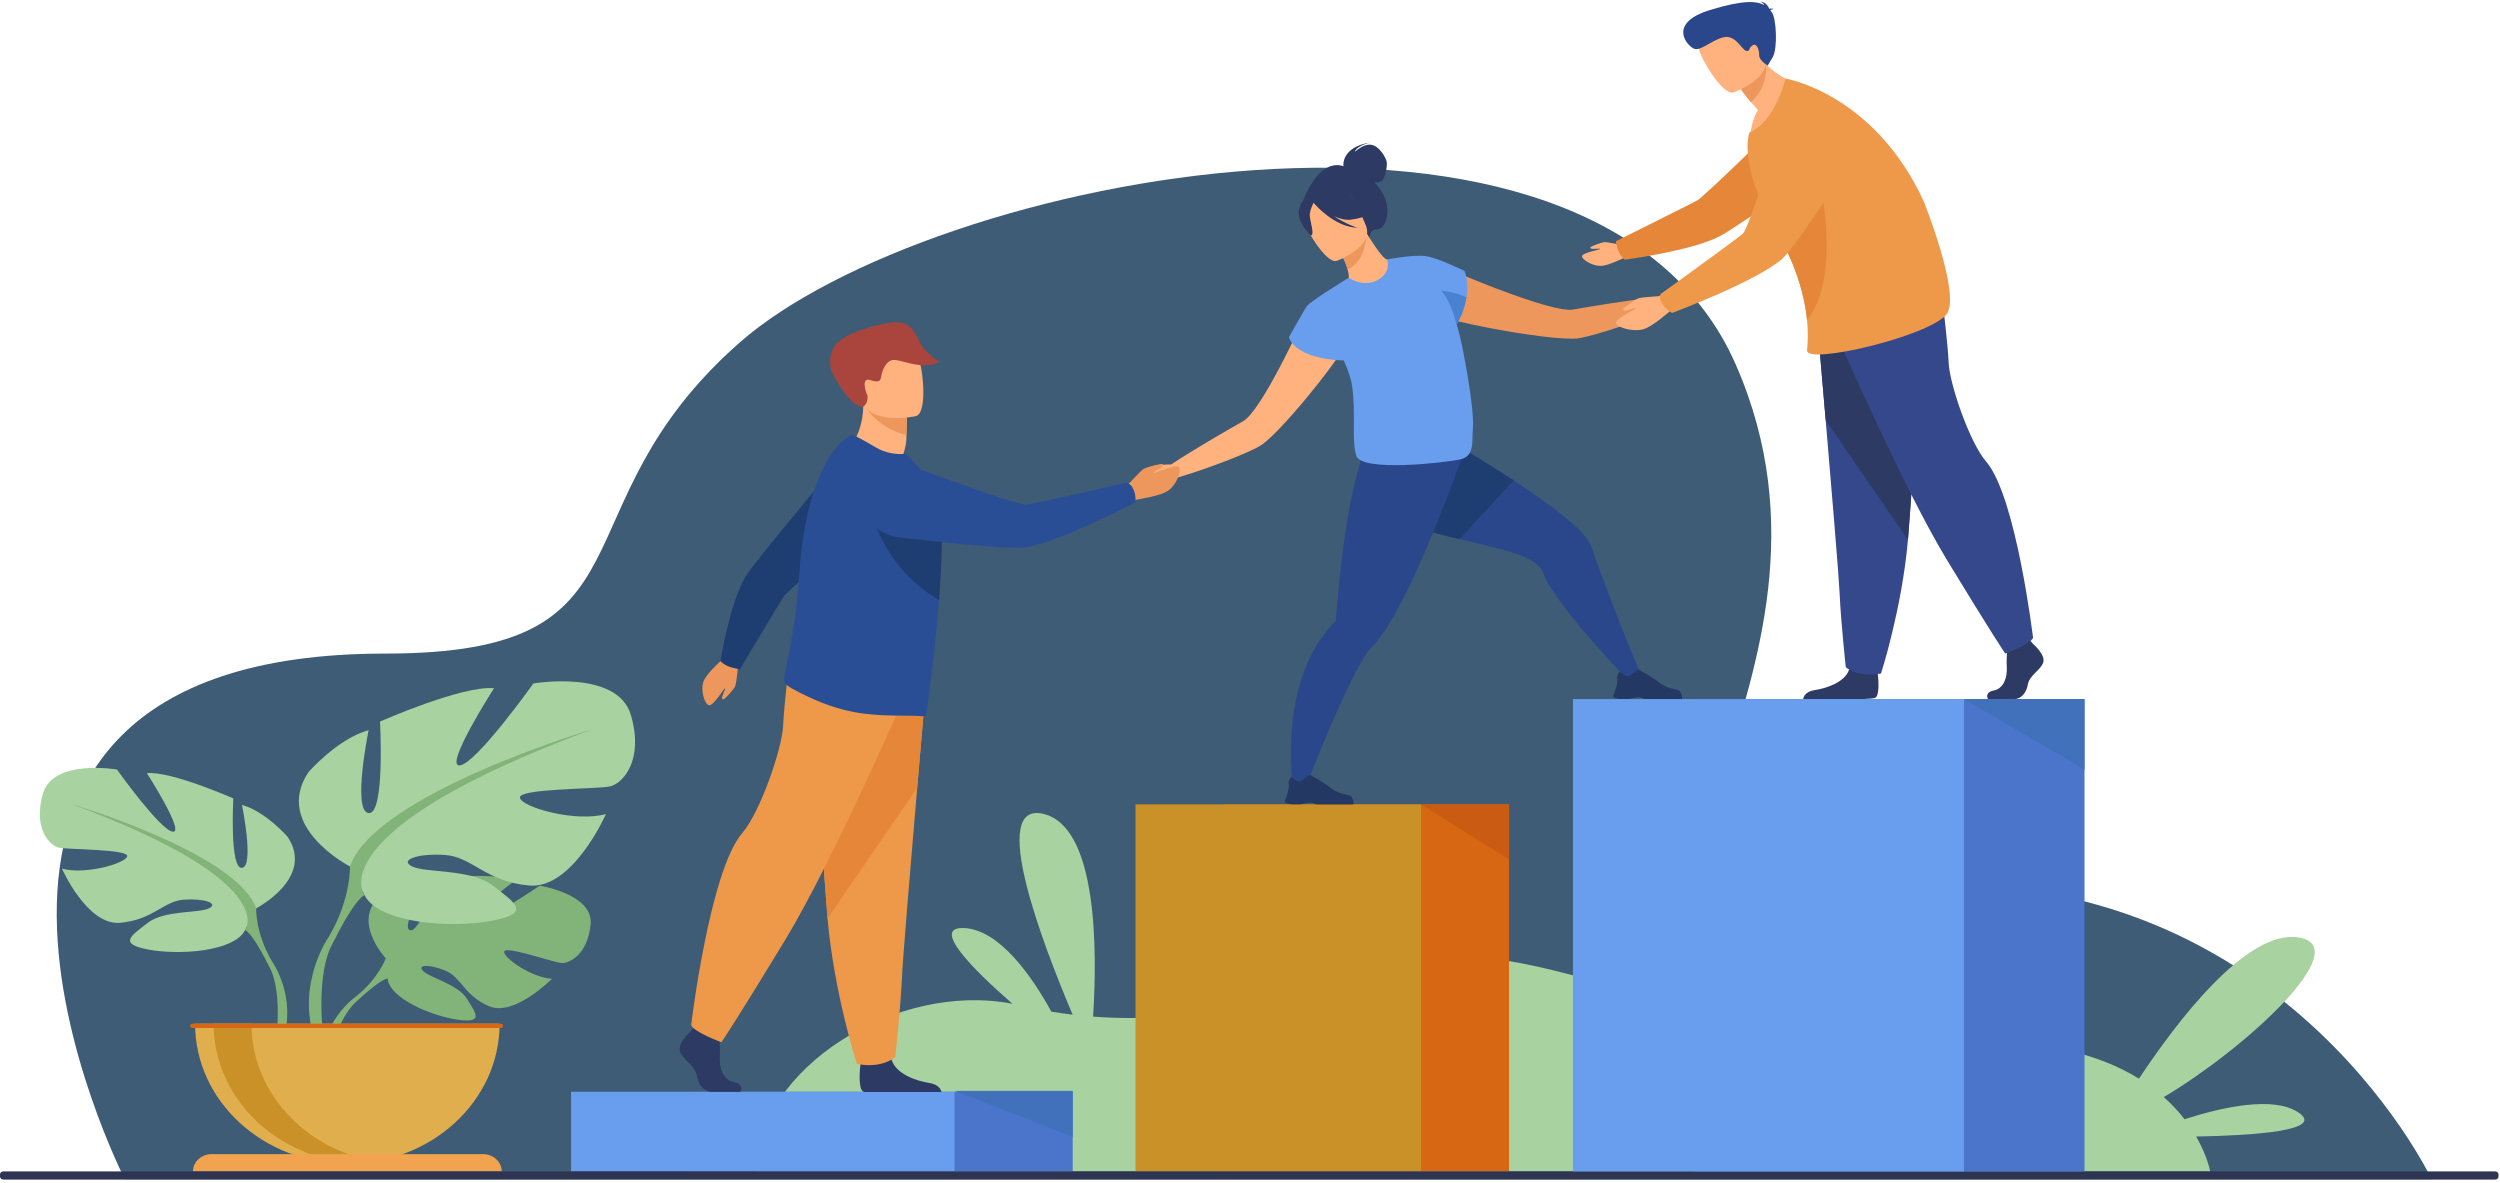
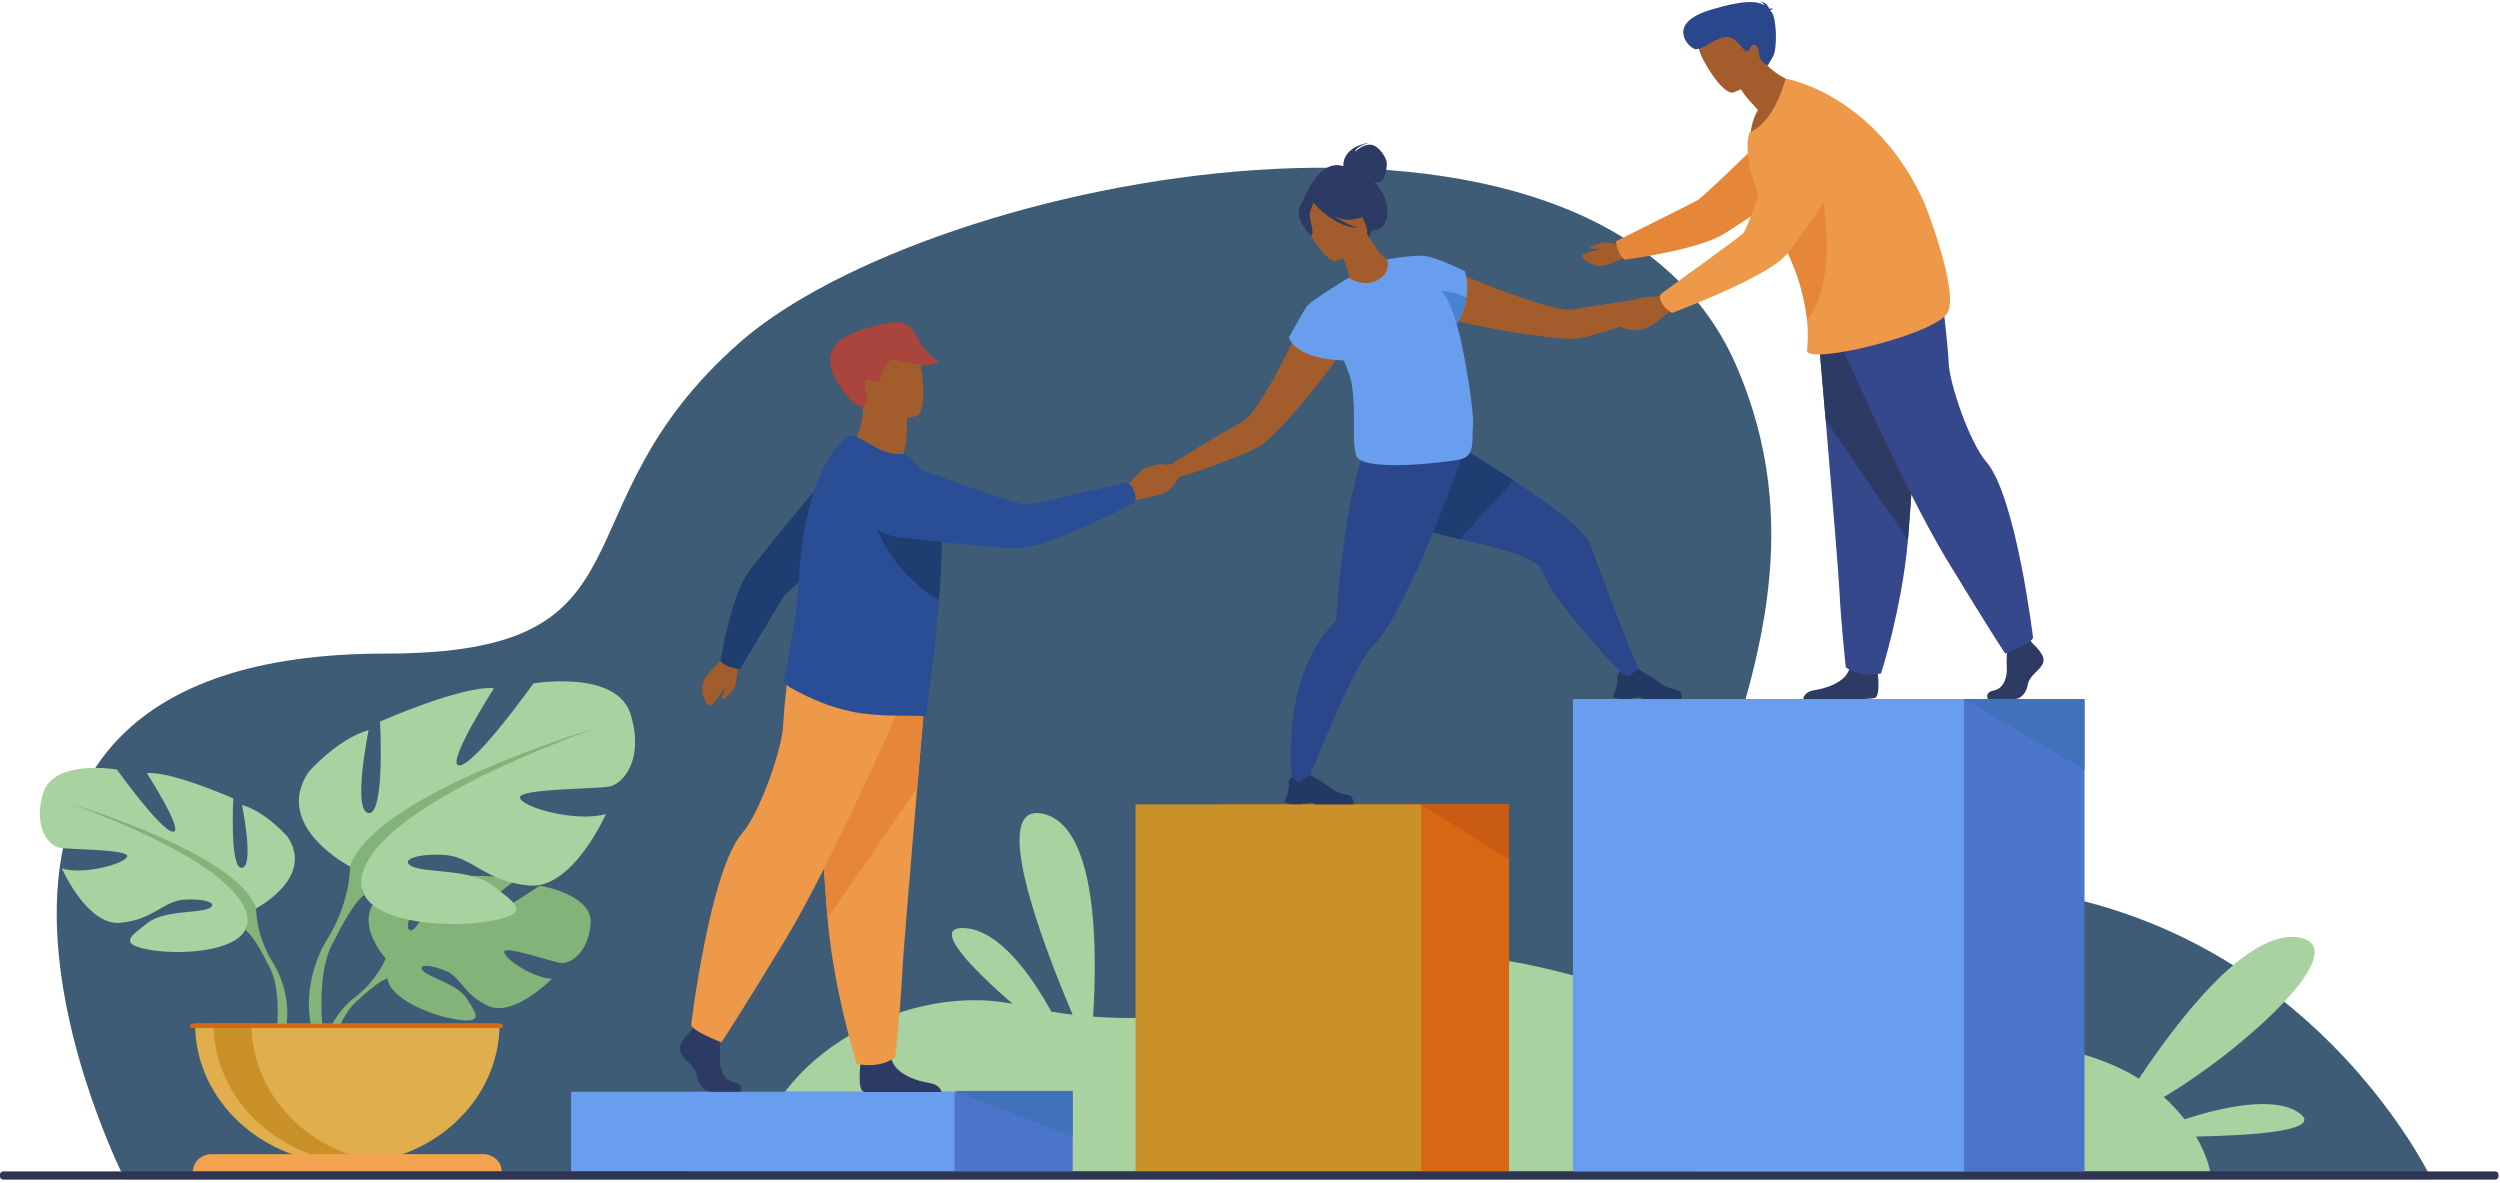
<svg xmlns="http://www.w3.org/2000/svg" width="609" height="288" viewBox="0 0 609 288" fill="none">
-   <path d="M30.402 287.26C30.402 287.26 -34.979 159.212 93.879 159.212C161.963 159.212 133.916 124.08 180.204 83.42C226.493 42.761 388.374 10.277 422.828 88.791C457.282 167.305 372.133 226.917 454.412 216.69C553.288 204.402 592.347 287.26 592.347 287.26H30.402Z" fill="#3E5C76" />
-   <path d="M559.926 271.013C553.824 266.912 541.356 269.682 532.155 272.643C530.779 270.867 529.114 269.035 527.097 267.246C546.918 255.503 574.297 230.459 559.787 228.338C547.173 226.496 530.148 249.039 521.052 262.76C511.604 256.915 497.128 252.619 475.026 254.11C417.666 257.977 372.855 223.948 339.823 235.298C313.561 244.321 289.492 249.377 266.28 247.65C267.279 232.054 267.497 201.435 254.182 198.259C240.663 195.034 253.923 229.808 261.291 247.171C259.564 246.967 257.838 246.724 256.118 246.442C251.344 237.789 243.48 226.464 234.847 226.077C226.715 225.711 236.75 235.893 246.626 244.519C218.24 239.037 184.568 260.259 184.01 285.35H538.393C538.393 285.35 537.766 281.687 534.986 276.859C548.683 276.612 566.552 275.468 559.926 271.013Z" fill="#A8D29F" />
+   <path d="M30.402 287.26C30.402 287.26 -34.979 159.212 93.879 159.212C161.963 159.212 133.916 124.08 180.204 83.42C226.493 42.761 388.374 10.277 422.828 88.791C457.282 167.305 372.133 226.917 454.412 216.69C553.288 204.402 592.347 287.26 592.347 287.26H30.402" fill="#3E5C76" />
+   <path d="M559.926 271.014C553.824 266.913 541.356 269.682 532.155 272.643C530.779 270.867 529.114 269.035 527.097 267.246C546.918 255.503 574.297 230.459 559.787 228.338C547.173 226.496 530.148 249.039 521.052 262.76C511.604 256.915 497.128 252.619 475.026 254.11C417.666 257.977 372.855 223.948 339.823 235.298C313.561 244.321 289.492 249.377 266.28 247.65C267.279 232.054 267.497 201.435 254.182 198.259C240.663 195.034 253.923 229.808 261.291 247.171C259.564 246.967 257.838 246.724 256.118 246.442C251.344 237.789 243.48 226.464 234.847 226.077C226.715 225.711 236.75 235.893 246.626 244.519C218.24 239.037 184.568 260.259 184.01 285.35H538.393C538.393 285.35 537.766 281.687 534.986 276.859C548.683 276.612 566.552 275.468 559.926 271.014" fill="#A8D29F" />
  <path d="M167.911 265.957V285.354H261.312V265.957H167.911Z" fill="#4A75CB" />
  <path d="M139.112 265.957V285.354H232.513V265.957H139.112Z" fill="#699DEE" />
  <path d="M298.056 285.35H367.605V195.947H298.056V285.35Z" fill="#D86713" />
  <path d="M276.614 285.35H346.16V195.947H276.614V285.35Z" fill="#C99127" />
  <path d="M346.16 195.947L367.605 209.371V195.947H346.16Z" fill="#C95C12" />
-   <path d="M131.471 215.75C131.471 215.75 118.464 224.645 115.928 224.105C113.392 223.567 125.434 214.504 125.434 214.504C120.902 212.5 106.817 213.757 106.817 213.757C106.817 213.757 102.125 227.672 99.811 226.575C97.498 225.477 104.649 214.448 104.649 214.448C99.602 214.167 93.412 217.615 93.412 217.615C84.939 223.769 93.969 233.46 93.969 233.46C93.969 233.46 92.23 238.248 86.879 242.611C86.879 242.611 79.236 247.809 78.705 257.098L80.092 257.211C80.092 257.211 82.292 248.56 86.288 244.47C86.443 244.321 86.669 244.108 86.948 243.851C87.599 243.296 88.055 242.879 88.361 242.57C90.35 240.811 93.099 238.574 94.423 238.357C94.423 238.357 94.356 238.133 94.366 237.744C94.384 237.94 94.403 238.142 94.423 238.357C94.876 243.253 105.207 247.531 111.562 248.409C117.918 249.29 115.953 246.886 113.763 243.325C111.573 239.763 104.643 238.167 103.062 236.527C101.481 234.887 104.75 234.883 108.58 236.491C112.408 238.099 112.933 242.389 119.076 245.095C125.218 247.799 134.461 238.425 134.461 238.425C129.565 238.197 122.575 233.307 122.827 231.812C123.08 230.314 134.694 234.392 136.68 234.587C138.665 234.783 143.182 232.511 143.881 225.158C144.58 217.803 131.471 215.75 131.471 215.75Z" fill="#82B378" />
-   <path d="M62.394 221.274C62.394 221.274 76.76 213.874 70.056 203.834C70.056 203.834 64.693 197.668 58.947 196.083C58.947 196.083 62.011 211.056 58.947 211.409C55.882 211.762 56.84 194.496 56.84 194.496C56.84 194.496 41.708 187.802 35.77 188.332C35.77 188.332 45.156 202.954 42.091 202.6C39.026 202.247 28.492 187.451 28.492 187.451C28.492 187.451 12.977 184.807 10.487 193.265C7.997 201.72 12.019 205.948 14.318 206.476C16.616 207.006 31.365 206.829 30.982 208.59C30.599 210.351 20.638 213.17 15.084 211.585C15.084 211.585 21.213 225.501 29.258 224.796C37.303 224.092 39.793 219.513 44.773 219.16C49.753 218.807 53.392 220.04 50.902 221.274C48.412 222.506 39.984 221.678 35.962 224.822C31.939 227.968 28.683 229.906 36.154 231.314C43.623 232.724 57.031 231.843 59.713 226.558C62.394 221.274 62.394 221.274 62.394 221.274Z" fill="#A8D29F" />
-   <path d="M66.225 234.132C62.203 227.262 62.395 221.274 62.395 221.274C57.798 207.884 17.574 195.906 17.574 195.906C68.715 214.931 59.713 226.558 59.713 226.558C61.091 227.298 63.158 230.822 64.592 233.528C64.796 233.988 65.12 234.626 65.6 235.491C65.795 235.881 65.95 236.202 66.058 236.425C68.691 242.483 67.296 252.948 67.296 252.948L68.892 253.342C72.429 242.796 66.225 234.132 66.225 234.132Z" fill="#82B378" />
-   <path d="M85.249 211.07C85.249 211.07 66.313 201.318 75.15 188.081C75.15 188.081 82.219 179.953 89.794 177.865C89.794 177.865 85.754 197.602 89.794 198.066C93.834 198.531 92.571 175.774 92.571 175.774C92.571 175.774 112.518 166.95 120.345 167.646C120.345 167.646 107.973 186.92 112.013 186.456C116.053 185.99 129.939 166.485 129.939 166.485C129.939 166.485 150.391 163.002 153.674 174.149C156.956 185.295 151.653 190.867 148.624 191.563C145.594 192.261 126.152 192.029 126.657 194.352C127.162 196.672 140.291 200.388 147.613 198.297C147.613 198.297 139.534 216.643 128.93 215.714C118.325 214.784 115.043 208.748 108.478 208.284C101.913 207.818 97.116 209.443 100.399 211.07C103.681 212.696 114.79 211.602 120.093 215.748C125.395 219.894 129.687 222.448 119.84 224.305C109.993 226.164 92.319 225.003 88.784 218.037C85.249 211.07 85.249 211.07 85.249 211.07Z" fill="#A8D29F" />
-   <path d="M144.331 177.631C144.331 177.631 91.309 193.422 85.249 211.07C85.249 211.07 85.502 218.964 80.199 228.021C80.199 228.021 72.022 239.441 76.684 253.342L78.788 252.823C78.788 252.823 76.949 239.029 80.42 231.042C80.562 230.748 80.767 230.325 81.024 229.81C81.657 228.67 82.084 227.83 82.353 227.223C84.243 223.658 86.968 219.011 88.784 218.037C88.784 218.037 76.917 202.711 144.331 177.631Z" fill="#82B378" />
+   <path d="M131.471 215.75C131.471 215.75 118.464 224.645 115.928 224.105C113.392 223.567 125.434 214.503 125.434 214.503C120.902 212.5 106.817 213.757 106.817 213.757C106.817 213.757 102.125 227.672 99.811 226.575C97.498 225.477 104.649 214.448 104.649 214.448C99.602 214.167 93.412 217.615 93.412 217.615C84.939 223.769 93.969 233.46 93.969 233.46C93.969 233.46 92.23 238.248 86.879 242.611C86.879 242.611 79.236 247.809 78.705 257.098L80.092 257.211C80.092 257.211 82.292 248.56 86.288 244.47C86.443 244.321 86.669 244.108 86.948 243.851C87.599 243.296 88.055 242.879 88.361 242.57C90.35 240.811 93.099 238.573 94.423 238.356C94.423 238.356 94.356 238.133 94.366 237.744C94.384 237.94 94.403 238.142 94.423 238.356C94.876 243.253 105.207 247.531 111.562 248.409C117.918 249.29 115.953 246.886 113.763 243.325C111.573 239.762 104.643 238.167 103.062 236.527C101.481 234.887 104.75 234.883 108.58 236.491C112.408 238.099 112.933 242.389 119.076 245.095C125.218 247.799 134.461 238.425 134.461 238.425C129.565 238.197 122.575 233.307 122.827 231.811C123.08 230.314 134.694 234.392 136.68 234.587C138.665 234.783 143.182 232.511 143.881 225.158C144.58 217.803 131.471 215.75 131.471 215.75Z" fill="#82B378" />
+   <path d="M62.394 221.274C62.394 221.274 76.76 213.874 70.056 203.834C70.056 203.834 64.693 197.668 58.947 196.083C58.947 196.083 62.011 211.055 58.947 211.409C55.882 211.762 56.84 194.496 56.84 194.496C56.84 194.496 41.708 187.802 35.77 188.332C35.77 188.332 45.156 202.953 42.091 202.6C39.026 202.247 28.492 187.451 28.492 187.451C28.492 187.451 12.977 184.807 10.487 193.265C7.997 201.72 12.019 205.948 14.318 206.476C16.616 207.006 31.365 206.829 30.982 208.59C30.599 210.351 20.638 213.17 15.084 211.585C15.084 211.585 21.213 225.5 29.258 224.796C37.303 224.092 39.793 219.513 44.773 219.16C49.753 218.807 53.392 220.04 50.902 221.274C48.412 222.506 39.984 221.678 35.962 224.822C31.939 227.968 28.683 229.906 36.154 231.314C43.623 232.724 57.031 231.843 59.713 226.558C62.394 221.274 62.394 221.274 62.394 221.274" fill="#A8D29F" />
+   <path d="M66.225 234.132C62.203 227.262 62.395 221.274 62.395 221.274C57.798 207.884 17.574 195.906 17.574 195.906C68.715 214.931 59.713 226.558 59.713 226.558C61.091 227.298 63.158 230.822 64.592 233.528C64.796 233.987 65.12 234.626 65.6 235.491C65.795 235.881 65.95 236.202 66.058 236.425C68.691 242.483 67.296 252.948 67.296 252.948L68.892 253.342C72.429 242.796 66.225 234.132 66.225 234.132" fill="#82B378" />
+   <path d="M85.249 211.07C85.249 211.07 66.313 201.318 75.15 188.081C75.15 188.081 82.219 179.953 89.794 177.865C89.794 177.865 85.754 197.602 89.794 198.065C93.834 198.531 92.571 175.774 92.571 175.774C92.571 175.774 112.518 166.95 120.345 167.646C120.345 167.646 107.973 186.92 112.013 186.456C116.053 185.99 129.939 166.485 129.939 166.485C129.939 166.485 150.391 163.002 153.674 174.149C156.956 185.294 151.653 190.867 148.624 191.563C145.594 192.261 126.152 192.029 126.657 194.352C127.162 196.672 140.291 200.388 147.613 198.297C147.613 198.297 139.534 216.643 128.93 215.714C118.325 214.784 115.043 208.748 108.478 208.284C101.913 207.818 97.116 209.443 100.399 211.07C103.681 212.695 114.79 211.602 120.093 215.748C125.395 219.893 129.687 222.448 119.84 224.305C109.993 226.164 92.319 225.003 88.784 218.037C85.249 211.07 85.249 211.07 85.249 211.07" fill="#A8D29F" />
+   <path d="M144.331 177.631C144.331 177.631 91.309 193.422 85.249 211.07C85.249 211.07 85.502 218.964 80.199 228.021C80.199 228.021 72.022 239.441 76.684 253.342L78.788 252.823C78.788 252.823 76.949 239.029 80.42 231.041C80.562 230.748 80.767 230.325 81.024 229.81C81.657 228.67 82.084 227.83 82.353 227.223C84.243 223.658 86.968 219.011 88.784 218.037C88.784 218.037 76.917 202.711 144.331 177.631Z" fill="#82B378" />
  <path d="M84.611 283.487C105.097 283.487 121.705 268.214 121.705 249.373H47.517C47.517 268.214 64.125 283.487 84.611 283.487Z" fill="#E1AE4D" />
-   <path d="M93.739 283.227C92.23 283.399 90.692 283.487 89.13 283.487C68.644 283.487 52.038 268.212 52.038 249.373H61.253C61.253 266.779 75.427 281.138 93.739 283.227Z" fill="#C99127" />
-   <path d="M117.641 281.14H51.581C49.054 281.14 47.005 283.025 47.005 285.35H122.217C122.217 283.025 120.168 281.14 117.641 281.14Z" fill="#F1A34F" />
+   <path d="M93.739 283.227C92.23 283.399 90.692 283.487 89.13 283.487C68.644 283.487 52.038 268.212 52.038 249.373H61.253C61.253 266.778 75.427 281.138 93.739 283.227" fill="#C99127" />
+   <path d="M117.641 281.141H51.581C49.054 281.141 47.005 283.025 47.005 285.35H122.217C122.217 283.025 120.168 281.141 117.641 281.141Z" fill="#F1A34F" />
  <path d="M121.98 249.373H46.867C46.552 249.373 46.298 249.607 46.298 249.896C46.298 250.185 46.552 250.419 46.867 250.419H121.98C122.294 250.419 122.548 250.185 122.548 249.896C122.548 249.607 122.294 249.373 121.98 249.373Z" fill="#D86713" />
-   <path d="M408.216 69.728C407.14 69.577 403.9 72.332 403.9 72.332C396.982 73.068 386.868 74.757 383.228 75.401C380.645 75.859 373.704 73.683 366.923 71.183C358.858 68.21 351.022 64.781 351.022 64.781C346.547 64.57 341.465 72.079 350.541 76.852C351.926 77.581 357.13 78.826 363.125 79.962C363.125 79.962 363.125 79.962 363.125 79.96C371.393 81.527 381.163 82.886 384.486 82.41C388.349 81.853 399.281 78.175 405.785 75.359C405.785 75.359 405.792 75.356 405.801 75.352C405.827 75.342 405.85 75.331 405.873 75.32C406.264 75.152 407.855 74.499 408.919 74.559C410.138 74.625 412.851 72.574 412.934 72.025C413.015 71.479 409.291 69.877 408.216 69.728Z" fill="#ED975D" />
-   <path d="M399.769 164.316L395.96 165.028C395.96 165.028 378.528 147.015 375.839 139.436C374.4 135.385 365.197 133.635 355.578 131.348C347.208 129.358 338.523 126.96 334.377 122.28C325.461 112.227 339.974 99.873 339.974 99.873C339.974 99.873 355.407 108.309 368.72 117.023C378.024 123.113 386.295 129.339 387.541 132.917C390.569 141.619 396.987 158.159 399.769 164.316Z" fill="#2B478B" />
-   <path d="M394.67 170.258H396.814C397.531 170.155 398.06 169.964 398.796 169.875C399.915 169.74 400.429 170.162 400.53 170.258C400.544 170.271 400.551 170.278 400.551 170.278H409.652C409.881 169.978 409.661 169.281 409.446 168.768C409.303 168.42 408.986 168.156 408.595 168.052C407.631 167.795 405.727 167.566 403.983 166.115C403.005 165.3 399.251 163.119 399.251 163.119L399.231 163.115C399.147 163.116 398.756 163.227 397.047 164.553C396.166 165.237 394.66 163.587 394.66 163.587C394.66 163.587 394.378 163.802 394.168 164.202C393.999 164.518 393.874 164.952 393.971 165.487C394.108 166.242 393.671 167.643 393.319 168.591C393.108 169.166 392.93 169.573 392.93 169.573C392.93 169.573 392.826 170.046 394.67 170.258Z" fill="#233862" />
+   <path d="M408.216 69.728C407.14 69.577 403.9 72.332 403.9 72.332C396.982 73.068 386.868 74.757 383.228 75.401C380.645 75.859 373.704 73.683 366.923 71.183C358.858 68.21 351.022 64.781 351.022 64.781C346.547 64.57 341.465 72.079 350.541 76.852C351.926 77.581 357.13 78.826 363.125 79.962C363.125 79.962 363.125 79.962 363.125 79.96C371.393 81.527 381.163 82.886 384.486 82.41C388.349 81.853 399.281 78.175 405.785 75.359C405.785 75.359 405.792 75.356 405.801 75.352C405.827 75.342 405.85 75.331 405.873 75.32C406.264 75.152 407.855 74.499 408.919 74.559C410.138 74.625 412.851 72.574 412.934 72.025C413.015 71.479 409.291 69.877 408.216 69.728" fill="#A35D2D" />
+   <path d="M399.769 164.316L395.96 165.028C395.96 165.028 378.528 147.015 375.839 139.436C374.4 135.385 365.197 133.635 355.578 131.348C347.208 129.358 338.523 126.96 334.377 122.28C325.461 112.227 339.974 99.873 339.974 99.873C339.974 99.873 355.407 108.309 368.72 117.023C378.024 123.113 386.295 129.339 387.541 132.917C390.569 141.619 396.987 158.159 399.769 164.316" fill="#2B478B" />
+   <path d="M394.67 170.258H396.814C397.531 170.155 398.06 169.964 398.796 169.875C399.915 169.74 400.429 170.162 400.53 170.258C400.544 170.271 400.551 170.278 400.551 170.278H409.652C409.881 169.978 409.661 169.281 409.446 168.768C409.303 168.42 408.986 168.156 408.595 168.052C407.631 167.795 405.727 167.566 403.983 166.115C403.005 165.3 399.251 163.119 399.251 163.119L399.231 163.115C399.147 163.116 398.756 163.227 397.047 164.553C396.166 165.237 394.66 163.587 394.66 163.587C394.66 163.587 394.378 163.802 394.168 164.202C393.999 164.518 393.874 164.952 393.971 165.487C394.108 166.242 393.671 167.643 393.319 168.591C393.108 169.166 392.93 169.573 392.93 169.573C392.93 169.573 392.826 170.046 394.67 170.258" fill="#233862" />
  <path d="M368.72 117.023L355.578 131.348C347.208 129.358 338.523 126.96 334.377 122.28C325.461 112.227 339.974 99.873 339.974 99.873C339.974 99.873 355.407 108.309 368.72 117.023Z" fill="#1E3D70" />
-   <path d="M356.779 109.541C356.779 109.541 355.719 112.613 353.994 117.235C351.813 123.08 348.566 131.402 345.043 139.119C344.269 140.815 343.48 142.482 342.687 144.087C339.756 150.026 336.759 155.117 334.118 157.704C329.372 162.355 317.838 192.254 317.838 192.254L314.963 191.523C314.963 191.523 310.955 165.992 325.151 151.463C325.303 151.308 325.421 151.129 325.438 150.921C325.44 150.919 325.44 150.917 325.44 150.915C325.63 148.765 326.305 139.134 327.776 129.376C328.137 126.981 328.546 124.581 329.004 122.281C329.034 122.134 329.064 121.988 329.094 121.843C331.252 111.208 333.32 106.478 335.989 104.098L355.618 109.237L356.779 109.541Z" fill="#2B478B" />
+   <path d="M356.779 109.541C356.779 109.541 355.719 112.613 353.994 117.235C351.813 123.08 348.566 131.402 345.043 139.119C344.269 140.815 343.48 142.482 342.687 144.087C339.756 150.026 336.759 155.117 334.118 157.704C329.372 162.355 317.838 192.254 317.838 192.254L314.963 191.523C314.963 191.523 310.955 165.992 325.151 151.463C325.303 151.308 325.421 151.129 325.438 150.921C325.44 150.919 325.44 150.917 325.44 150.915C325.63 148.765 326.305 139.134 327.776 129.376C328.137 126.981 328.546 124.581 329.004 122.281C329.034 122.134 329.064 121.988 329.094 121.843C331.252 111.208 333.32 106.478 335.989 104.098L355.618 109.237L356.779 109.541" fill="#2B478B" />
  <path d="M314.641 195.928H316.785C317.502 195.823 318.032 195.632 318.767 195.543C319.887 195.409 320.4 195.83 320.502 195.928C320.516 195.94 320.523 195.947 320.523 195.947H329.624C329.853 195.645 329.633 194.949 329.418 194.437C329.272 194.088 328.958 193.824 328.567 193.72C327.6 193.462 325.699 193.235 323.955 191.784C322.974 190.969 319.221 188.787 319.221 188.787L319.202 188.783C319.119 188.785 318.728 188.896 317.019 190.221C316.138 190.906 314.632 189.255 314.632 189.255C314.632 189.255 314.35 189.47 314.139 189.87C313.971 190.187 313.846 190.621 313.943 191.157C314.079 191.91 313.642 193.311 313.293 194.26C313.08 194.834 312.9 195.241 312.9 195.241C312.9 195.241 312.798 195.715 314.641 195.928Z" fill="#233862" />
-   <path d="M318.851 74.818C318.851 74.818 315.566 82.206 311.78 89.397C308.596 95.445 305.057 101.352 302.813 102.613C299.65 104.389 290.935 109.403 285.28 113.143C285.28 113.143 280.869 113.113 280.182 113.889C279.498 114.666 277.916 118.157 278.378 118.51C278.841 118.863 282.347 118.699 283.198 117.896C283.943 117.195 285.597 116.691 286.008 116.574C286.034 116.567 286.059 116.56 286.085 116.552C286.096 116.55 286.103 116.548 286.103 116.548V116.548C292.972 114.604 303.75 110.554 307.011 108.573C309.821 106.869 316.047 99.814 321.013 93.537C321.015 93.537 321.015 93.537 321.015 93.537C324.616 88.985 327.554 84.843 328.044 83.446C331.261 74.297 322.005 71.891 318.851 74.818Z" fill="#FFB27D" />
-   <path d="M336.026 45.843C335.637 45.322 335.242 44.861 334.851 44.446C335.336 44.456 335.861 44.412 336.299 44.246C337.453 43.808 337.978 40.443 337.804 39.443C337.631 38.445 336.03 35.559 334.055 35.272C332.08 34.983 330.04 36.999 330.04 36.999C330.406 35.544 333.745 34.704 333.745 34.704C326.865 35.872 327.216 40.092 327.262 40.483C320.965 38.418 317.266 49.328 317.266 49.328L333.583 58.172C333.583 58.172 333.625 55.762 335.181 55.917C337.61 56.16 339.631 50.676 336.026 45.843Z" fill="#2C3A64" />
-   <path d="M337.066 68.735C333.322 70.358 328.354 68.02 328.379 67.995C328.701 67.701 328.588 66.816 328.294 65.661C328 64.455 327.304 62.807 326.02 60.839C325.754 60.422 325.486 60.003 325.165 59.561L325.592 59.414L332.866 56.734C332.866 56.734 334.044 58.676 335.274 60.446C336.317 61.922 337.413 63.249 337.894 63.2C337.922 63.177 342.735 66.227 337.066 68.735Z" fill="#FFB27D" />
-   <path d="M332.866 57.398C332.679 59.782 331.798 64.087 328.294 65.661C328 64.455 327.304 62.807 326.02 60.839L332.866 57.398Z" fill="#ED975D" />
-   <path d="M325.595 63.556C325.595 63.556 335.066 60.122 332.649 54.732C330.234 49.34 329.83 45.267 323.682 47.232C317.535 49.196 317.287 51.695 317.618 53.675C317.949 55.653 323.069 64.308 325.595 63.556Z" fill="#FFB27D" />
-   <path d="M329.126 53.503C333.5 52.935 334.777 51.31 334.777 51.31C334.777 51.31 330.75 50.246 328.384 46.62C328.384 46.62 323.469 45.095 319.827 47.643C319.605 47.909 319.445 48.221 319.366 48.587C318.531 48.336 317.276 48.402 316.552 50.572C315.465 53.831 319.334 57.389 319.334 57.389C320.273 57.147 319.214 54.241 319.066 52.69C318.957 51.55 319.628 50.089 319.989 49.398C320.451 49.951 325.065 55.281 330.697 55.494C330.697 55.494 327.72 54.545 325.012 52.688C326.36 53.297 327.792 53.675 329.126 53.503Z" fill="#2C3A64" />
+   <path d="M318.851 74.818C318.851 74.818 315.566 82.206 311.78 89.397C308.596 95.445 305.057 101.352 302.813 102.613C299.65 104.389 290.935 109.403 285.28 113.143C285.28 113.143 280.869 113.113 280.182 113.889C279.498 114.666 277.916 118.157 278.378 118.51C278.841 118.863 282.347 118.699 283.198 117.896C283.943 117.195 285.597 116.691 286.008 116.574C286.034 116.567 286.059 116.56 286.085 116.552C286.096 116.55 286.103 116.548 286.103 116.548V116.548C292.972 114.604 303.75 110.554 307.011 108.573C309.821 106.869 316.047 99.814 321.013 93.537C321.015 93.537 321.015 93.537 321.015 93.537C324.616 88.985 327.554 84.843 328.044 83.446C331.261 74.297 322.005 71.891 318.851 74.818" fill="#A35D2D" />
+   <path d="M336.026 45.843C335.637 45.322 335.242 44.861 334.851 44.446C335.336 44.456 335.861 44.412 336.299 44.246C337.453 43.808 337.978 40.443 337.804 39.443C337.631 38.445 336.03 35.559 334.055 35.272C332.08 34.983 330.04 36.999 330.04 36.999C330.406 35.544 333.745 34.704 333.745 34.704C326.865 35.872 327.216 40.092 327.262 40.483C320.965 38.418 317.266 49.328 317.266 49.328L333.583 58.172C333.583 58.172 333.625 55.762 335.181 55.917C337.61 56.16 339.631 50.676 336.026 45.843" fill="#2C3A64" />
+   <path d="M337.066 68.735C333.322 70.358 328.354 68.02 328.379 67.995C328.701 67.701 328.588 66.816 328.294 65.661C328 64.455 327.304 62.807 326.02 60.839C325.754 60.422 325.486 60.003 325.165 59.561L325.592 59.414L332.866 56.734C332.866 56.734 334.044 58.676 335.274 60.446C336.317 61.922 337.413 63.249 337.894 63.2C337.922 63.177 342.735 66.227 337.066 68.735Z" fill="#A35D2D" />
+   <path d="M332.866 57.398C332.679 59.782 331.798 64.087 328.294 65.661C328 64.455 327.304 62.807 326.02 60.839L332.866 57.398Z" fill="#A35D2D" />
+   <path d="M325.595 63.556C325.595 63.556 335.066 60.122 332.649 54.732C330.234 49.34 329.83 45.267 323.682 47.232C317.535 49.196 317.287 51.695 317.618 53.675C317.949 55.653 323.069 64.308 325.595 63.556" fill="#A35D2D" />
+   <path d="M329.126 53.503C333.5 52.935 334.777 51.31 334.777 51.31C334.777 51.31 330.75 50.246 328.384 46.62C328.384 46.62 323.469 45.095 319.827 47.643C319.605 47.909 319.445 48.221 319.366 48.587C318.531 48.336 317.276 48.402 316.552 50.572C315.465 53.831 319.334 57.389 319.334 57.389C320.273 57.147 319.214 54.241 319.066 52.69C318.957 51.55 319.628 50.089 319.989 49.398C320.451 49.951 325.065 55.281 330.697 55.494C330.697 55.494 327.72 54.545 325.012 52.688C326.36 53.297 327.792 53.675 329.126 53.503" fill="#2C3A64" />
  <path d="M355.095 79.84C355.014 79.581 354.928 79.311 354.838 79.034C356.244 76.563 356.936 74.335 357.227 72.449C357.87 68.465 356.774 66.004 356.774 66.004C356.774 66.004 350.206 62.8 347.305 62.394C347.291 62.39 347.28 62.386 347.268 62.383C347.234 62.379 347.194 62.375 347.153 62.373C344.225 62.003 337.885 63.192 337.885 63.192C337.885 63.192 339.109 66.187 335.66 68.182C332.209 70.177 328.525 67.669 328.525 67.669C328.414 67.74 328.296 67.814 328.176 67.895L328.174 67.893C328.174 67.893 319.098 73.402 318.284 74.659C317.468 75.918 313.978 82.15 313.978 82.15C313.978 82.15 315.085 87.381 327.346 87.819C328.354 90.067 329.127 92.26 329.376 94.09C330.35 101.192 329.219 106.793 330.355 110.938C331.49 115.084 351.947 112.72 355.652 111.922C359.357 111.125 358.522 107.486 358.809 103.953C359.168 99.512 356.302 83.758 355.095 79.84Z" fill="#699DEE" />
-   <path d="M357.227 72.449C356.934 74.342 356.24 76.58 354.822 79.064C354.5 77.76 353.191 72.989 351.078 70.826C351.078 70.826 354.635 71.12 357.227 72.449Z" fill="#4A82D3" />
-   <path d="M273.931 118.991C273.931 118.991 277.742 114.743 278.564 114.241C279.385 113.739 282.983 112.859 283.189 113.036C283.395 113.214 283.404 113.47 282.958 113.832C282.514 114.195 280.809 115.108 281.052 115.211C281.297 115.315 286.432 112.963 287.174 113.754C287.914 114.545 286.753 117.81 284.773 119.375C282.796 120.94 276.887 121.608 276.517 121.826C273.364 123.679 273.931 118.991 273.931 118.991Z" fill="#ED975D" />
-   <path d="M206.829 109.183C206.829 109.183 212.306 115.157 219.277 112.658C219.277 112.658 220.778 109.322 220.798 106.861C220.801 106.559 220.805 106.265 220.81 105.986C220.847 103.217 220.949 101.662 220.949 101.662C220.949 101.662 220.946 101.662 220.942 101.662C220.625 101.541 210.282 97.635 210.291 97.959C210.469 105.45 206.829 109.183 206.829 109.183Z" fill="#FFB27D" />
-   <path d="M211.33 99.746C212.327 101.445 215.75 104.772 220.81 105.986C220.847 103.217 220.949 101.662 220.949 101.662C220.949 101.662 220.946 101.662 220.942 101.662C220.655 101.592 211.034 99.244 211.33 99.746Z" fill="#ED975D" />
-   <path d="M223.116 101.375C223.116 101.375 211.485 103.889 209.893 97.204C208.302 90.518 205.728 86.341 213.087 84.454C220.447 82.565 222.501 84.824 223.622 86.936C224.744 89.051 226.099 100.55 223.116 101.375Z" fill="#FFB27D" />
-   <path d="M210.291 99.027C210.132 99.12 207.629 99.826 202.89 91.144C202.145 89.78 201.639 86.832 203.374 84.226C205.108 81.621 211.258 79.572 216.367 78.681C221.476 77.79 222.702 80.434 223.905 83.091C225.167 85.879 228.815 88.176 228.815 88.176C224.411 90.44 219.103 87.202 217.264 87.734C215.426 88.268 214.778 90.931 214.639 91.786C214.501 92.639 214.29 93.35 211.977 92.586C209.667 91.824 210.932 95.6 211.302 96.321C211.302 96.321 211.617 98.244 210.291 99.027Z" fill="#A9453D" />
-   <path d="M180.33 265.957H173.288C171.812 265.957 170.171 264.579 169.761 262.058C169.35 259.534 166.315 258.157 165.658 256.092C165.001 254.029 168.367 251.121 168.367 251.121L168.929 250.447L169.514 249.745L175.093 250.968C175.093 250.968 175.23 252.206 175.316 253.784C175.376 254.922 175.409 256.239 175.339 257.392C175.175 260.146 176.166 263.109 178.791 263.645C181.417 264.181 180.33 265.957 180.33 265.957Z" fill="#2C3A64" />
-   <path d="M229.356 266.019H210.689C210.511 265.987 210.375 265.951 210.294 265.911C209.047 265.319 209.438 260.801 209.586 259.406C209.616 259.146 209.637 258.995 209.637 258.995C209.637 258.995 216.201 254.024 217.103 257.832C217.133 257.949 217.165 258.066 217.2 258.181V258.183C218.34 261.744 223.433 263.362 226.377 263.813C228.625 264.16 229.208 265.4 229.356 266.019Z" fill="#2C3A64" />
-   <path d="M225.595 166.738C225.595 166.738 224.598 178.177 223.426 191.927C221.832 210.607 219.917 233.551 219.73 237.897C219.401 245.444 218.088 257.517 218.088 257.517C218.088 257.517 214.97 260.387 208.732 259.176C208.732 259.176 203.175 241.943 201.588 223.707C201.563 223.407 201.537 223.107 201.514 222.805C200.036 204.242 197.74 165.153 197.74 165.153L225.595 166.738Z" fill="#EE9849" />
-   <path d="M225.595 166.738C225.595 166.738 224.598 178.177 223.426 191.927L201.588 223.707C201.563 223.407 201.537 223.107 201.514 222.805C200.036 204.242 197.74 165.153 197.74 165.153L225.595 166.738Z" fill="#E58638" />
-   <path d="M221.041 168.097C221.041 168.097 203.073 209.524 191.257 228.993C179.443 248.462 175.75 253.895 175.75 253.895C175.75 253.895 168.981 251.406 168.366 249.707C168.366 249.707 172.884 212.121 180.796 202.96C185.267 197.783 190.519 182.246 190.766 176.812C191.012 171.379 192.365 160.626 192.365 160.626L221.041 168.097Z" fill="#EE9849" />
-   <path d="M179.9 161.197C179.9 161.197 179.435 166.371 179.094 167.166C178.753 167.96 176.481 170.423 176.218 170.387C175.955 170.352 175.798 170.158 175.931 169.657C176.064 169.156 176.848 167.607 176.6 167.647C176.351 167.687 173.751 172.049 172.716 171.803C171.68 171.558 170.667 168.456 171.283 166.265C171.9 164.075 176.082 160.635 176.242 160.282C177.596 157.289 179.9 161.197 179.9 161.197Z" fill="#ED975D" />
-   <path d="M177.972 162.51C179.961 163.097 180.28 162.964 180.28 162.964C180.28 162.964 189.959 146.755 190.94 145.271C191.92 143.788 211.494 127.095 211.494 127.095L206.463 109.845C206.463 109.845 184.202 136.357 181.798 140.162C177.826 146.448 175.498 161.049 175.498 161.049C175.498 161.049 176.41 162.048 177.972 162.51Z" fill="#1E3D70" />
-   <path d="M229.388 133.867C229.319 137.41 229.095 141.392 228.792 145.437C228.773 145.677 228.755 145.917 228.736 146.157C228.544 148.662 228.334 151.174 228.093 153.623C227.998 154.605 227.894 155.576 227.788 156.529L227.772 156.658C227.765 157.015 227.716 157.402 227.674 157.755C226.691 166.928 225.662 174.176 225.473 174.287C225.244 174.427 224.987 174.497 224.707 174.466C222.091 174.163 214.285 174.71 207.897 173.431C202.506 172.385 197.862 170.403 192.943 167.729C192.291 167.374 190.801 166.433 190.924 165.731C191.042 164.959 191.261 163.843 191.541 162.44C192.51 157.56 194.182 149.167 194.754 139.344C194.865 137.514 195.027 135.707 195.237 133.93C195.785 129.302 196.664 124.906 197.844 121C200.034 113.746 203.253 108.19 207.292 106.016C207.819 105.746 210.659 107.407 213.266 108.945C215.676 110.366 218.21 110.759 220.676 110.56L222.845 112.768C225.475 115.577 228.273 119.318 229.037 124.636C229.095 125.028 229.143 125.446 229.185 125.89C229.395 128.055 229.448 130.797 229.388 133.867Z" fill="#2A4E96" />
+   <path d="M357.227 72.449C356.934 74.342 356.24 76.58 354.822 79.064C354.5 77.76 353.191 72.989 351.078 70.826C351.078 70.826 354.635 71.119 357.227 72.449Z" fill="#4A82D3" />
+   <path d="M273.931 118.991C273.931 118.991 277.742 114.743 278.564 114.241C279.385 113.739 282.983 112.859 283.189 113.036C283.395 113.214 283.404 113.47 282.958 113.832C282.514 114.195 280.809 115.108 281.052 115.211C281.297 115.315 286.432 112.963 287.174 113.754C287.914 114.545 286.753 117.81 284.773 119.375C282.796 120.94 276.887 121.608 276.517 121.826C273.364 123.679 273.931 118.991 273.931 118.991" fill="#A35D2D" />
+   <path d="M206.829 109.183C206.829 109.183 212.306 115.157 219.277 112.658C219.277 112.658 220.778 109.322 220.798 106.861C220.801 106.559 220.805 106.265 220.81 105.986C220.847 103.217 220.949 101.662 220.949 101.662C220.949 101.662 220.946 101.662 220.942 101.662C220.625 101.541 210.282 97.635 210.291 97.959C210.469 105.45 206.829 109.183 206.829 109.183Z" fill="#A35D2D" />
+   <path d="M211.33 99.746C212.327 101.445 215.75 104.772 220.81 105.986C220.847 103.217 220.949 101.662 220.949 101.662C220.949 101.662 220.946 101.662 220.942 101.662C220.655 101.592 211.034 99.244 211.33 99.746Z" fill="#A35D2D" />
+   <path d="M223.116 101.375C223.116 101.375 211.485 103.889 209.893 97.204C208.302 90.518 205.728 86.341 213.087 84.454C220.447 82.565 222.501 84.824 223.622 86.936C224.744 89.051 226.099 100.55 223.116 101.375Z" fill="#A35D2D" />
+   <path d="M210.291 99.027C210.132 99.12 207.629 99.826 202.89 91.144C202.145 89.78 201.639 86.832 203.374 84.226C205.108 81.621 211.258 79.572 216.367 78.681C221.476 77.79 222.702 80.434 223.905 83.091C225.167 85.879 228.815 88.176 228.815 88.176C224.411 90.44 219.103 87.202 217.264 87.734C215.426 88.268 214.778 90.931 214.639 91.786C214.501 92.639 214.29 93.35 211.977 92.586C209.667 91.824 210.932 95.6 211.302 96.321C211.302 96.321 211.617 98.244 210.291 99.027" fill="#A9453D" />
+   <path d="M180.33 265.957H173.288C171.812 265.957 170.171 264.579 169.761 262.059C169.35 259.534 166.315 258.157 165.658 256.092C165.001 254.029 168.367 251.121 168.367 251.121L168.929 250.447L169.514 249.745L175.093 250.968C175.093 250.968 175.23 252.206 175.316 253.784C175.376 254.922 175.409 256.239 175.339 257.392C175.175 260.146 176.166 263.109 178.791 263.645C181.417 264.181 180.33 265.957 180.33 265.957" fill="#2C3A64" />
+   <path d="M229.356 266.019H210.689C210.511 265.987 210.375 265.951 210.294 265.911C209.047 265.319 209.438 260.801 209.586 259.406C209.616 259.147 209.637 258.996 209.637 258.996C209.637 258.996 216.201 254.025 217.103 257.832C217.133 257.949 217.165 258.066 217.2 258.181V258.183C218.34 261.744 223.433 263.362 226.377 263.813C228.625 264.16 229.208 265.4 229.356 266.019" fill="#2C3A64" />
+   <path d="M225.595 166.738C225.595 166.738 224.598 178.177 223.426 191.927C221.832 210.607 219.917 233.551 219.73 237.897C219.401 245.444 218.088 257.517 218.088 257.517C218.088 257.517 214.97 260.387 208.732 259.176C208.732 259.176 203.175 241.943 201.588 223.707C201.563 223.407 201.537 223.107 201.514 222.805C200.036 204.242 197.74 165.153 197.74 165.153L225.595 166.738" fill="#EE9849" />
+   <path d="M225.595 166.738C225.595 166.738 224.598 178.177 223.426 191.927L201.588 223.707C201.563 223.407 201.537 223.107 201.514 222.805C200.036 204.242 197.74 165.153 197.74 165.153L225.595 166.738" fill="#E58638" />
+   <path d="M221.041 168.097C221.041 168.097 203.073 209.524 191.257 228.993C179.443 248.462 175.75 253.895 175.75 253.895C175.75 253.895 168.981 251.406 168.365 249.707C168.365 249.707 172.884 212.121 180.796 202.96C185.267 197.782 190.519 182.246 190.766 176.812C191.012 171.379 192.365 160.626 192.365 160.626L221.041 168.097" fill="#EE9849" />
+   <path d="M179.9 161.197C179.9 161.197 179.435 166.371 179.094 167.166C178.753 167.96 176.481 170.423 176.218 170.387C175.955 170.352 175.798 170.158 175.931 169.657C176.064 169.156 176.848 167.607 176.6 167.647C176.351 167.687 173.751 172.049 172.716 171.803C171.68 171.558 170.667 168.456 171.283 166.265C171.9 164.075 176.082 160.635 176.242 160.282C177.596 157.289 179.9 161.197 179.9 161.197" fill="#A35D2D" />
+   <path d="M177.972 162.51C179.961 163.097 180.28 162.964 180.28 162.964C180.28 162.964 189.959 146.755 190.94 145.271C191.92 143.788 211.494 127.095 211.494 127.095L206.464 109.845C206.464 109.845 184.202 136.357 181.798 140.162C177.826 146.448 175.498 161.049 175.498 161.049C175.498 161.049 176.41 162.048 177.972 162.51Z" fill="#1E3D70" />
+   <path d="M229.388 133.867C229.319 137.41 229.094 141.392 228.792 145.437C228.773 145.677 228.754 145.917 228.736 146.157C228.544 148.662 228.334 151.174 228.093 153.623C227.998 154.605 227.894 155.576 227.788 156.529L227.772 156.658C227.765 157.015 227.716 157.401 227.674 157.755C226.691 166.928 225.662 174.176 225.473 174.287C225.244 174.427 224.987 174.497 224.707 174.465C222.091 174.163 214.285 174.71 207.897 173.431C202.506 172.385 197.862 170.403 192.943 167.729C192.291 167.374 190.801 166.433 190.924 165.731C191.042 164.959 191.261 163.842 191.541 162.44C192.51 157.56 194.182 149.167 194.754 139.344C194.865 137.514 195.027 135.707 195.237 133.93C195.785 129.302 196.664 124.906 197.844 121C200.034 113.746 203.253 108.19 207.291 106.016C207.819 105.746 210.659 107.407 213.266 108.945C215.675 110.366 218.21 110.759 220.676 110.56L222.845 112.768C225.475 115.577 228.273 119.318 229.037 124.636C229.094 125.028 229.143 125.446 229.185 125.889C229.395 128.055 229.448 130.797 229.388 133.867" fill="#2A4E96" />
  <path d="M229.388 133.867C229.319 137.41 229.094 141.392 228.792 145.437C228.773 145.677 228.755 145.917 228.736 146.157C213.795 137.555 211.494 121.816 211.494 121.816C218.844 122.113 224.684 123.667 229.185 125.889C229.395 128.055 229.448 130.797 229.388 133.867Z" fill="#1E3D70" />
  <path d="M276.2 119.416C275.43 117.5 274.232 117.625 274.232 117.625C274.232 117.625 252.015 122.716 250.021 122.935C248.03 123.153 226.099 115.06 226.099 115.06C226.099 115.06 217.468 111.497 213.425 114.75C209.912 117.577 209.752 121.158 210.573 124.165C211.554 127.749 214.85 130.396 218.837 130.863C227.783 131.911 245.634 133.883 249.373 133.405C257.7 132.338 276.568 122.322 276.568 122.322C276.568 122.322 276.803 120.921 276.2 119.416Z" fill="#2A4E96" />
-   <path d="M495.254 156.864C495.254 156.864 498.34 159.495 497.738 161.364C497.135 163.234 494.35 164.48 493.973 166.765C493.598 169.049 492.093 170.295 490.737 170.295C489.382 170.295 484.278 170.295 484.278 170.295C484.278 170.295 483.279 168.688 485.689 168.203C488.098 167.718 489.005 165.034 488.855 162.541C488.704 160.049 489.081 156.726 489.081 156.726L494.2 155.618L495.254 156.864Z" fill="#2C3A64" />
-   <path d="M456.787 169.984C456.475 170.129 455.374 170.228 453.864 170.295H439.254C439.305 169.896 439.645 168.471 442.034 168.117C444.733 167.713 449.407 166.271 450.448 163.096C450.485 162.995 450.513 162.89 450.541 162.785C451.366 159.393 457.389 163.823 457.389 163.823C457.389 163.823 457.407 163.958 457.433 164.19C457.574 165.437 457.93 169.46 456.787 169.984Z" fill="#2C3A64" />
-   <path d="M442.749 79.249C442.749 79.249 443.662 89.744 444.738 102.36C446.199 119.496 447.957 140.547 448.131 144.534C448.431 151.459 449.636 162.535 449.636 162.535C449.636 162.535 452.495 165.167 458.219 164.058C458.219 164.058 463.317 148.246 464.774 131.516C464.797 131.242 464.82 130.966 464.841 130.689C466.196 113.658 468.303 77.796 468.303 77.796L442.749 79.249Z" fill="#35488B" />
+   <path d="M495.254 156.864C495.254 156.864 498.34 159.495 497.738 161.364C497.135 163.234 494.35 164.48 493.973 166.765C493.598 169.049 492.093 170.295 490.737 170.295C489.382 170.295 484.278 170.295 484.278 170.295C484.278 170.295 483.279 168.688 485.689 168.203C488.098 167.718 489.005 165.034 488.855 162.541C488.704 160.049 489.081 156.726 489.081 156.726L494.2 155.618L495.254 156.864" fill="#2C3A64" />
+   <path d="M456.787 169.984C456.475 170.129 455.374 170.228 453.864 170.295H439.254C439.305 169.896 439.645 168.471 442.034 168.117C444.733 167.713 449.407 166.271 450.448 163.096C450.485 162.995 450.513 162.89 450.541 162.785C451.366 159.393 457.389 163.823 457.389 163.823C457.389 163.823 457.407 163.958 457.433 164.19C457.574 165.437 457.93 169.46 456.787 169.984" fill="#2C3A64" />
+   <path d="M442.749 79.249C442.749 79.249 443.662 89.744 444.738 102.36C446.199 119.496 447.957 140.547 448.131 144.534C448.431 151.459 449.636 162.535 449.636 162.535C449.636 162.535 452.495 165.167 458.219 164.058C458.219 164.058 463.317 148.246 464.774 131.516C464.797 131.242 464.82 130.966 464.841 130.689C466.196 113.658 468.303 77.796 468.303 77.796L442.749 79.249" fill="#35488B" />
  <path d="M442.749 79.249C442.749 79.249 443.662 89.744 444.738 102.36L464.774 131.516C464.797 131.242 464.82 130.966 464.841 130.689C466.196 113.658 468.303 77.796 468.303 77.796L442.749 79.249Z" fill="#2C3A64" />
  <path d="M446.926 80.496C446.926 80.496 463.411 118.504 474.252 136.366C485.092 154.227 488.478 159.212 488.478 159.212C488.478 159.212 494.69 156.928 495.254 155.37C495.254 155.37 491.11 120.886 483.85 112.481C479.747 107.731 474.929 93.477 474.703 88.491C474.478 83.507 473.234 73.642 473.234 73.642L446.926 80.496Z" fill="#35488B" />
-   <path d="M396.076 59.88C396.076 59.88 391.605 58.94 390.851 58.989C390.099 59.035 387.467 60.048 387.433 60.244C387.396 60.439 387.521 60.601 387.976 60.629C388.432 60.656 389.928 60.48 389.834 60.646C389.739 60.814 385.425 61.592 385.379 62.392C385.33 63.19 387.694 64.674 389.69 64.772C391.686 64.872 395.611 62.739 395.949 62.711C398.803 62.483 396.076 59.88 396.076 59.88Z" fill="#FFB27D" />
-   <path d="M394.163 60.924C393.52 59.046 393.671 58.748 393.671 58.748C393.671 58.748 411.798 49.734 413.457 48.819C415.117 47.904 433.849 29.571 433.849 29.571L453.036 34.427C453.036 34.427 423.344 55.23 419.088 57.47C412.057 61.171 395.773 63.266 395.773 63.266C395.773 63.266 394.665 62.401 394.163 60.924Z" fill="#E58638" />
-   <path d="M439.663 20.659C439.663 20.659 432.938 31.543 426.362 32.964C426.362 32.964 426.635 29.31 428.236 26.806C427.581 26.096 427.005 25.443 426.506 24.858C424.852 22.907 424.066 21.714 424.066 21.714L426.295 16.196L427.81 12.453C428.539 13.667 429.339 14.703 430.176 15.588C434.485 20.144 439.663 20.659 439.663 20.659Z" fill="#FFB27D" />
-   <path d="M430.176 15.588C430.176 15.588 430.979 21.044 426.506 24.858C424.852 22.907 424.066 21.714 424.066 21.714L426.295 16.196C428.689 15.526 430.176 15.588 430.176 15.588Z" fill="#ED975D" />
-   <path d="M422.292 22.518C422.292 22.518 432.343 18.915 429.806 13.193C427.269 7.471 426.86 3.153 420.335 5.212C413.811 7.271 413.54 9.919 413.882 12.016C414.222 14.116 419.613 23.307 422.292 22.518Z" fill="#FFB27D" />
-   <path d="M474.21 76.514C470.156 81.874 439.844 89.038 440.202 85.326C440.341 83.907 440.526 81.404 440.198 78.009C440.121 77.213 440.015 76.371 439.876 75.48C439.106 70.605 437.276 64.334 433.197 57.079C432.891 56.534 432.572 55.985 432.241 55.43C430.562 52.622 429.131 49.651 428.039 46.747C425.939 41.166 425.093 35.825 426.152 32.334C426.156 32.317 426.163 32.3 426.168 32.283C432.505 29.59 434.961 19.14 434.961 19.14C434.961 19.14 456.577 22.709 468.687 49.208C468.687 49.208 477.737 71.849 474.21 76.514Z" fill="#EE9849" />
+   <path d="M396.076 59.88C396.076 59.88 391.605 58.94 390.851 58.989C390.099 59.035 387.467 60.048 387.433 60.244C387.396 60.439 387.521 60.601 387.976 60.629C388.432 60.656 389.928 60.48 389.834 60.646C389.739 60.814 385.425 61.592 385.379 62.392C385.33 63.19 387.694 64.674 389.69 64.772C391.686 64.872 395.611 62.739 395.949 62.711C398.803 62.483 396.076 59.88 396.076 59.88Z" fill="#A35D2D" />
+   <path d="M394.163 60.924C393.52 59.046 393.671 58.748 393.671 58.748C393.671 58.748 411.798 49.734 413.457 48.819C415.117 47.904 433.849 29.571 433.849 29.571L453.036 34.427C453.036 34.427 423.344 55.23 419.088 57.47C412.057 61.171 395.773 63.266 395.773 63.266C395.773 63.266 394.665 62.401 394.163 60.924" fill="#E58638" />
+   <path d="M439.663 20.659C439.663 20.659 432.938 31.543 426.362 32.964C426.362 32.964 426.635 29.31 428.236 26.806C427.581 26.096 427.005 25.443 426.506 24.858C424.852 22.907 424.066 21.714 424.066 21.714L426.295 16.196L427.81 12.453C428.539 13.667 429.339 14.703 430.176 15.588C434.485 20.144 439.663 20.659 439.663 20.659" fill="#A35D2D" />
+   <path d="M430.176 15.588C430.176 15.588 430.979 21.044 426.506 24.858C424.852 22.907 424.066 21.714 424.066 21.714L426.295 16.196C428.689 15.526 430.176 15.588 430.176 15.588Z" fill="#A35D2D" />
+   <path d="M422.292 22.518C422.292 22.518 432.343 18.915 429.806 13.193C427.269 7.471 426.86 3.153 420.335 5.212C413.811 7.271 413.54 9.919 413.882 12.016C414.222 14.116 419.613 23.307 422.292 22.518Z" fill="#A35D2D" />
+   <path d="M474.21 76.514C470.156 81.874 439.844 89.038 440.202 85.326C440.341 83.907 440.526 81.404 440.198 78.009C440.121 77.213 440.015 76.371 439.876 75.48C439.106 70.605 437.276 64.334 433.197 57.078C432.891 56.534 432.572 55.985 432.241 55.43C430.562 52.622 429.131 49.651 428.039 46.747C425.939 41.166 425.093 35.825 426.152 32.334C426.156 32.317 426.163 32.3 426.168 32.283C432.505 29.59 434.961 19.14 434.961 19.14C434.961 19.14 456.577 22.709 468.687 49.208C468.687 49.208 477.737 71.849 474.21 76.514Z" fill="#EE9849" />
  <path d="M440.198 78.009C440.121 77.213 440.015 76.371 439.876 75.48C439.106 70.605 437.277 64.334 433.197 57.079C433.898 53.173 434.864 49.925 435.926 48.464C440.237 42.521 442.749 41.591 442.749 41.591C442.749 41.591 449.213 66.67 440.198 78.009Z" fill="#E58638" />
-   <path d="M406.123 72.043C406.123 72.043 400.142 72.33 399.214 72.638C398.289 72.944 395.377 75.082 395.41 75.34C395.442 75.597 395.66 75.756 396.242 75.641C396.823 75.529 398.636 74.814 398.581 75.055C398.527 75.295 393.414 77.692 393.664 78.711C393.916 79.728 397.459 80.815 400.005 80.283C402.549 79.751 406.65 75.784 407.062 75.639C410.556 74.414 406.123 72.043 406.123 72.043Z" fill="#FFB27D" />
-   <path d="M404.994 74.127C403.796 72.347 404.661 71.534 404.661 71.534C404.661 71.534 423.134 58.234 424.581 56.889C426.029 55.545 432.736 34.147 432.736 34.147C432.736 34.147 435.045 25.487 440.452 24.532C445.149 23.703 448.397 25.84 450.522 28.346C453.052 31.332 453.302 35.45 451.2 38.707C446.484 46.018 436.969 60.527 434.191 63.005C428.007 68.522 407.316 76.233 407.316 76.233C407.316 76.233 405.935 75.525 404.994 74.127Z" fill="#EE9849" />
-   <path d="M431.249 2.564C431.319 2.436 431.524 2.3 432.022 2.16C432.022 2.16 431.555 2.015 431.011 2.126C430.729 1.492 430.042 0.413 428.756 0.405C428.756 0.405 429.494 0.581 429.767 1.262C428.004 0.232 424.736 -0.065 416.579 2.434C405.827 5.727 411.199 11.468 412.828 11.927C414.458 12.387 417.458 9.434 420.155 9.03C422.854 8.628 424.313 12.085 425.34 12.372C426.369 12.657 425.784 11.872 426.862 11.083C427.94 10.296 428.557 12.148 428.534 13.45C428.511 14.752 430.611 15.986 430.611 15.986C430.611 15.986 430.611 15.986 431.844 13.907C433.074 11.829 432.739 4.287 431.561 2.927C431.46 2.808 431.356 2.687 431.249 2.564Z" fill="#2B478B" />
+   <path d="M406.123 72.043C406.123 72.043 400.142 72.33 399.214 72.638C398.289 72.944 395.377 75.082 395.41 75.34C395.442 75.597 395.66 75.756 396.242 75.642C396.823 75.529 398.636 74.814 398.581 75.055C398.527 75.295 393.414 77.692 393.664 78.711C393.916 79.728 397.459 80.815 400.005 80.283C402.549 79.751 406.65 75.784 407.062 75.639C410.556 74.414 406.123 72.043 406.123 72.043Z" fill="#A35D2D" />
+   <path d="M404.994 74.127C403.796 72.347 404.661 71.534 404.661 71.534C404.661 71.534 423.134 58.234 424.581 56.889C426.029 55.545 432.736 34.147 432.736 34.147C432.736 34.147 435.045 25.487 440.452 24.532C445.149 23.703 448.397 25.84 450.522 28.346C453.052 31.332 453.302 35.45 451.2 38.707C446.484 46.018 436.969 60.527 434.191 63.005C428.007 68.522 407.316 76.233 407.316 76.233C407.316 76.233 405.935 75.525 404.994 74.127" fill="#EE9849" />
+   <path d="M431.249 2.564C431.319 2.436 431.524 2.3 432.022 2.16C432.022 2.16 431.555 2.015 431.011 2.126C430.729 1.492 430.042 0.413 428.756 0.405C428.756 0.405 429.494 0.581 429.767 1.262C428.004 0.232 424.736 -0.065 416.579 2.434C405.827 5.727 411.199 11.468 412.828 11.927C414.458 12.387 417.458 9.434 420.155 9.03C422.854 8.628 424.313 12.085 425.34 12.372C426.369 12.657 425.784 11.872 426.862 11.083C427.94 10.296 428.557 12.148 428.534 13.45C428.511 14.752 430.611 15.986 430.611 15.986C430.611 15.986 430.611 15.986 431.844 13.908C433.074 11.829 432.739 4.287 431.561 2.928C431.46 2.808 431.356 2.687 431.249 2.564" fill="#2B478B" />
  <path d="M607.831 287.347H0.8C0.36 287.347 0 287.018 0 286.611V286.086C0 285.682 0.36 285.35 0.8 285.35H607.831C608.271 285.35 608.631 285.682 608.631 286.086V286.611C608.631 287.018 608.271 287.347 607.831 287.347Z" fill="#2E3552" />
  <path d="M261.312 265.738V276.929L232.513 265.738H261.312Z" fill="#4271BC" />
  <path d="M412.541 170.295V285.35H507.788V170.295H412.541Z" fill="#4A75CB" />
  <path d="M383.17 170.295V285.35H478.419V170.295H383.17Z" fill="#699DEE" />
  <path d="M507.788 170.295V187.5L478.419 170.295H507.788Z" fill="#4271BC" />
</svg>
